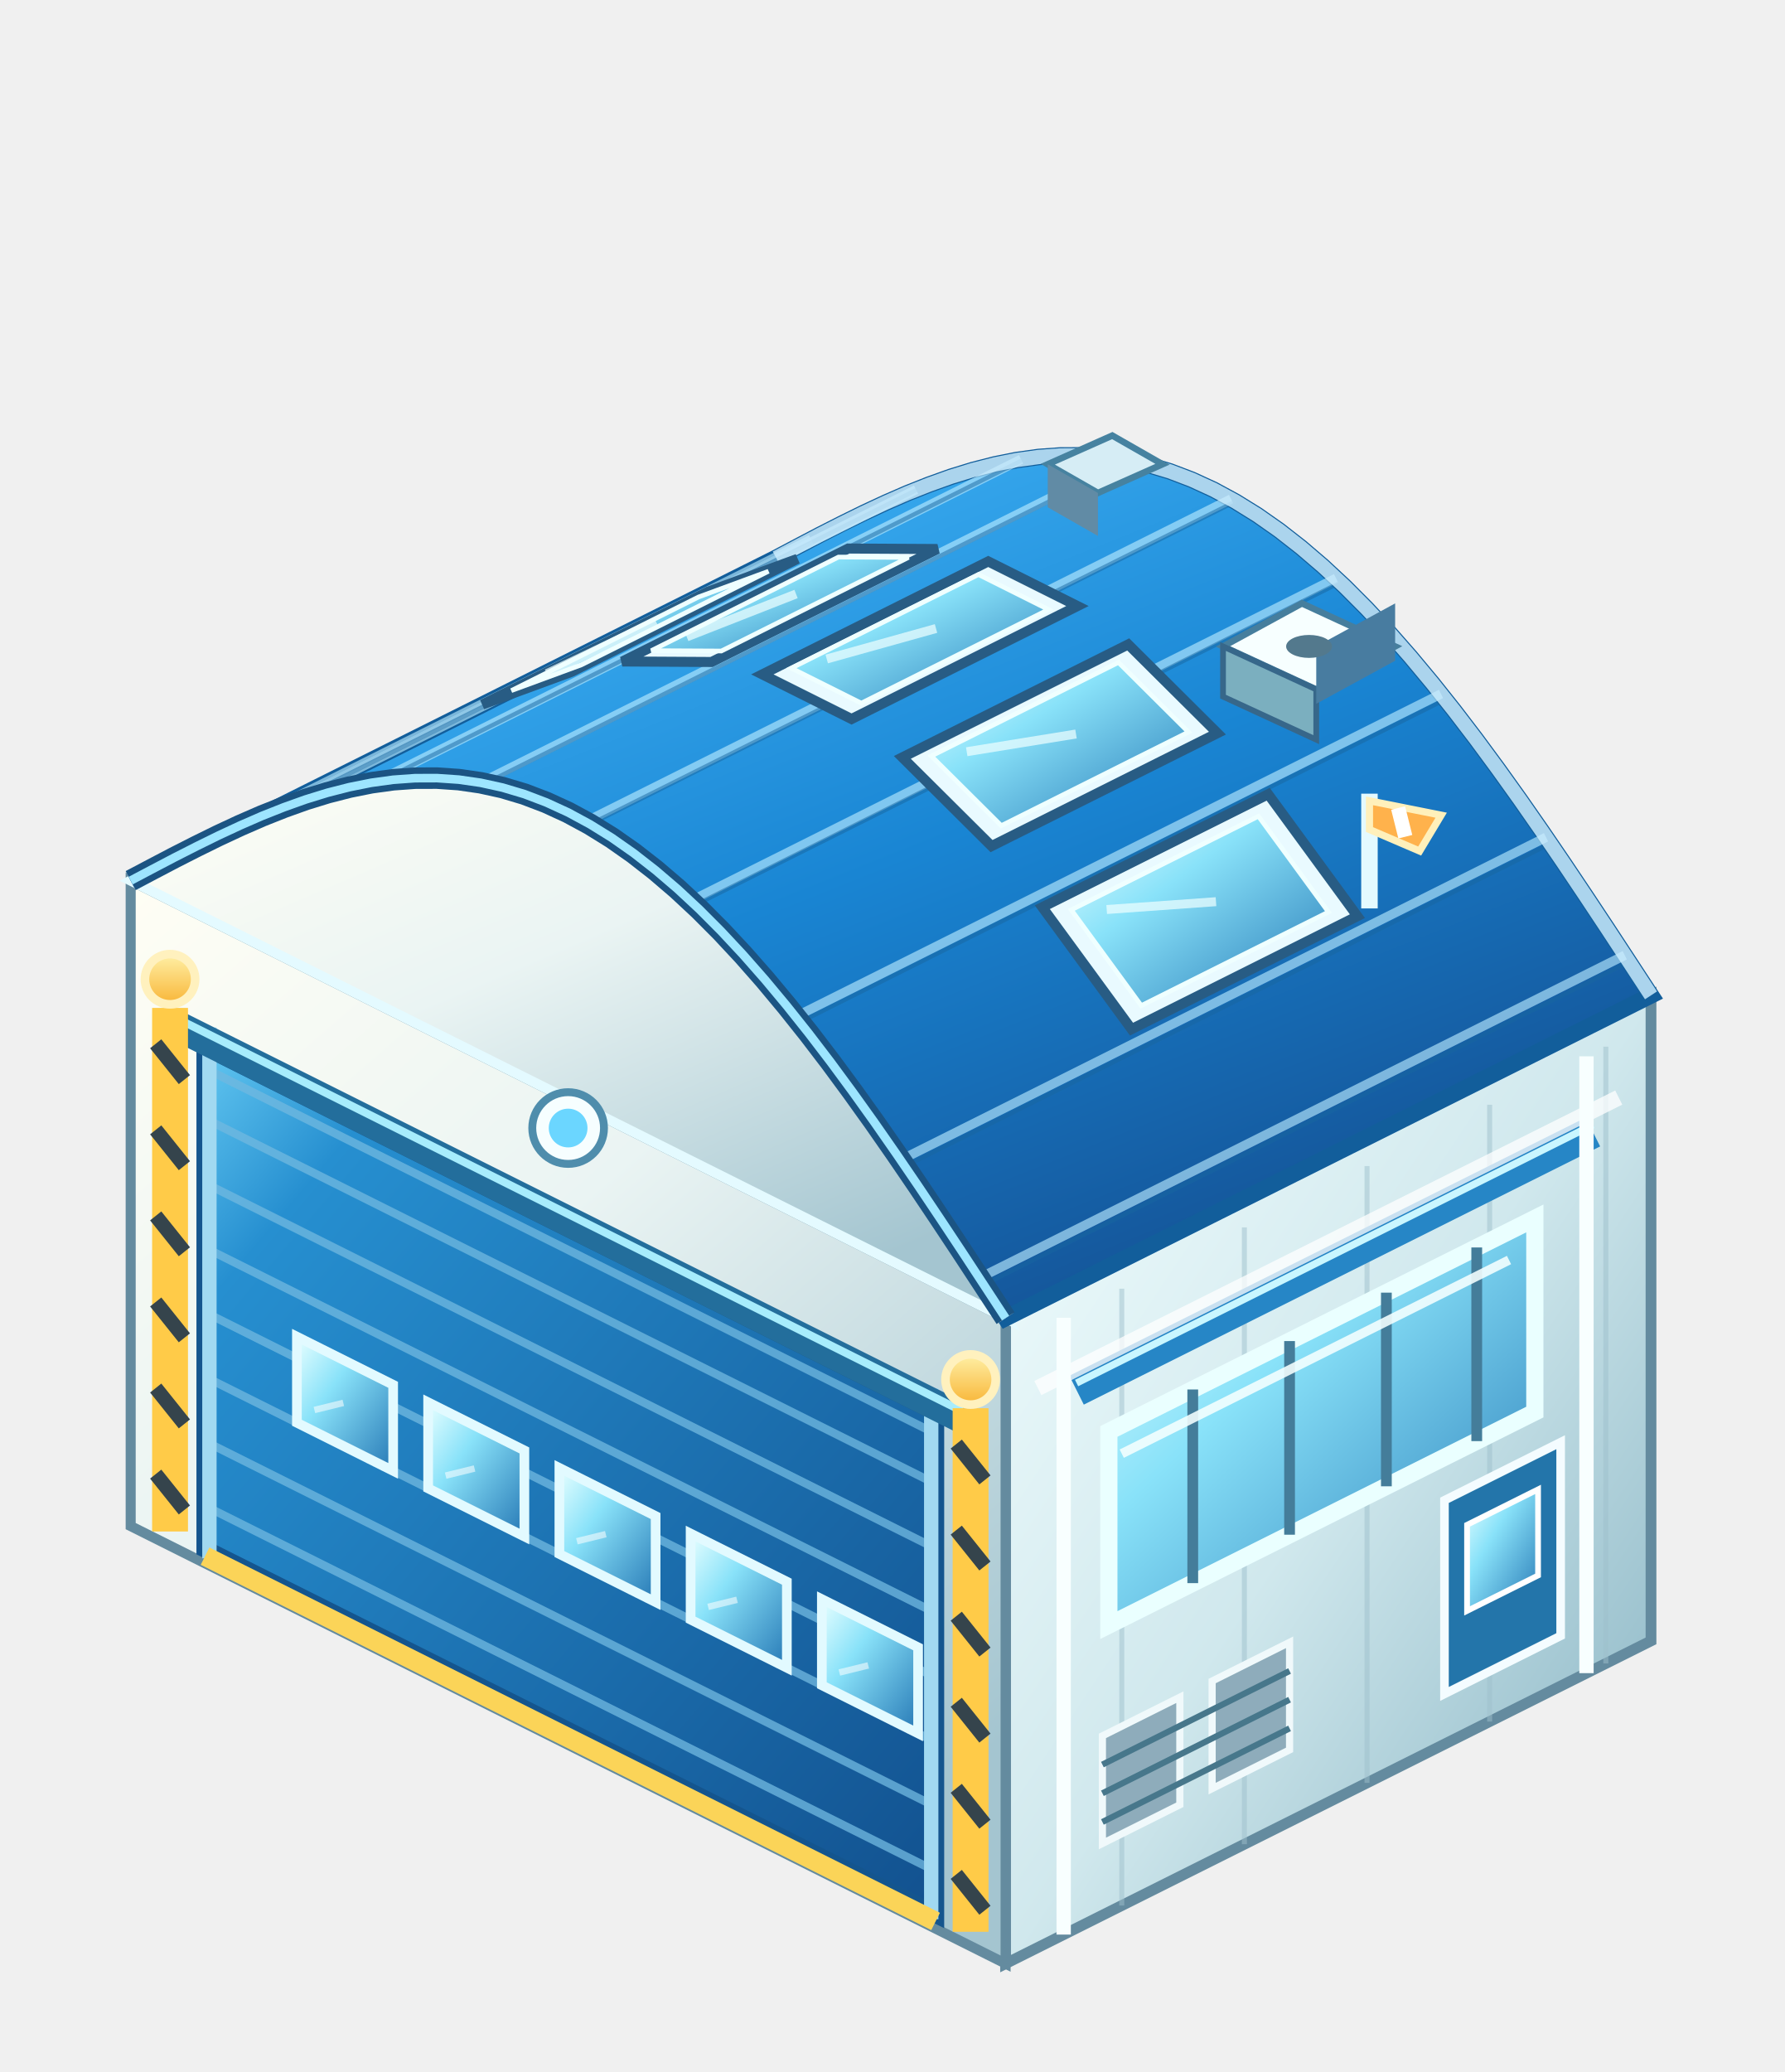
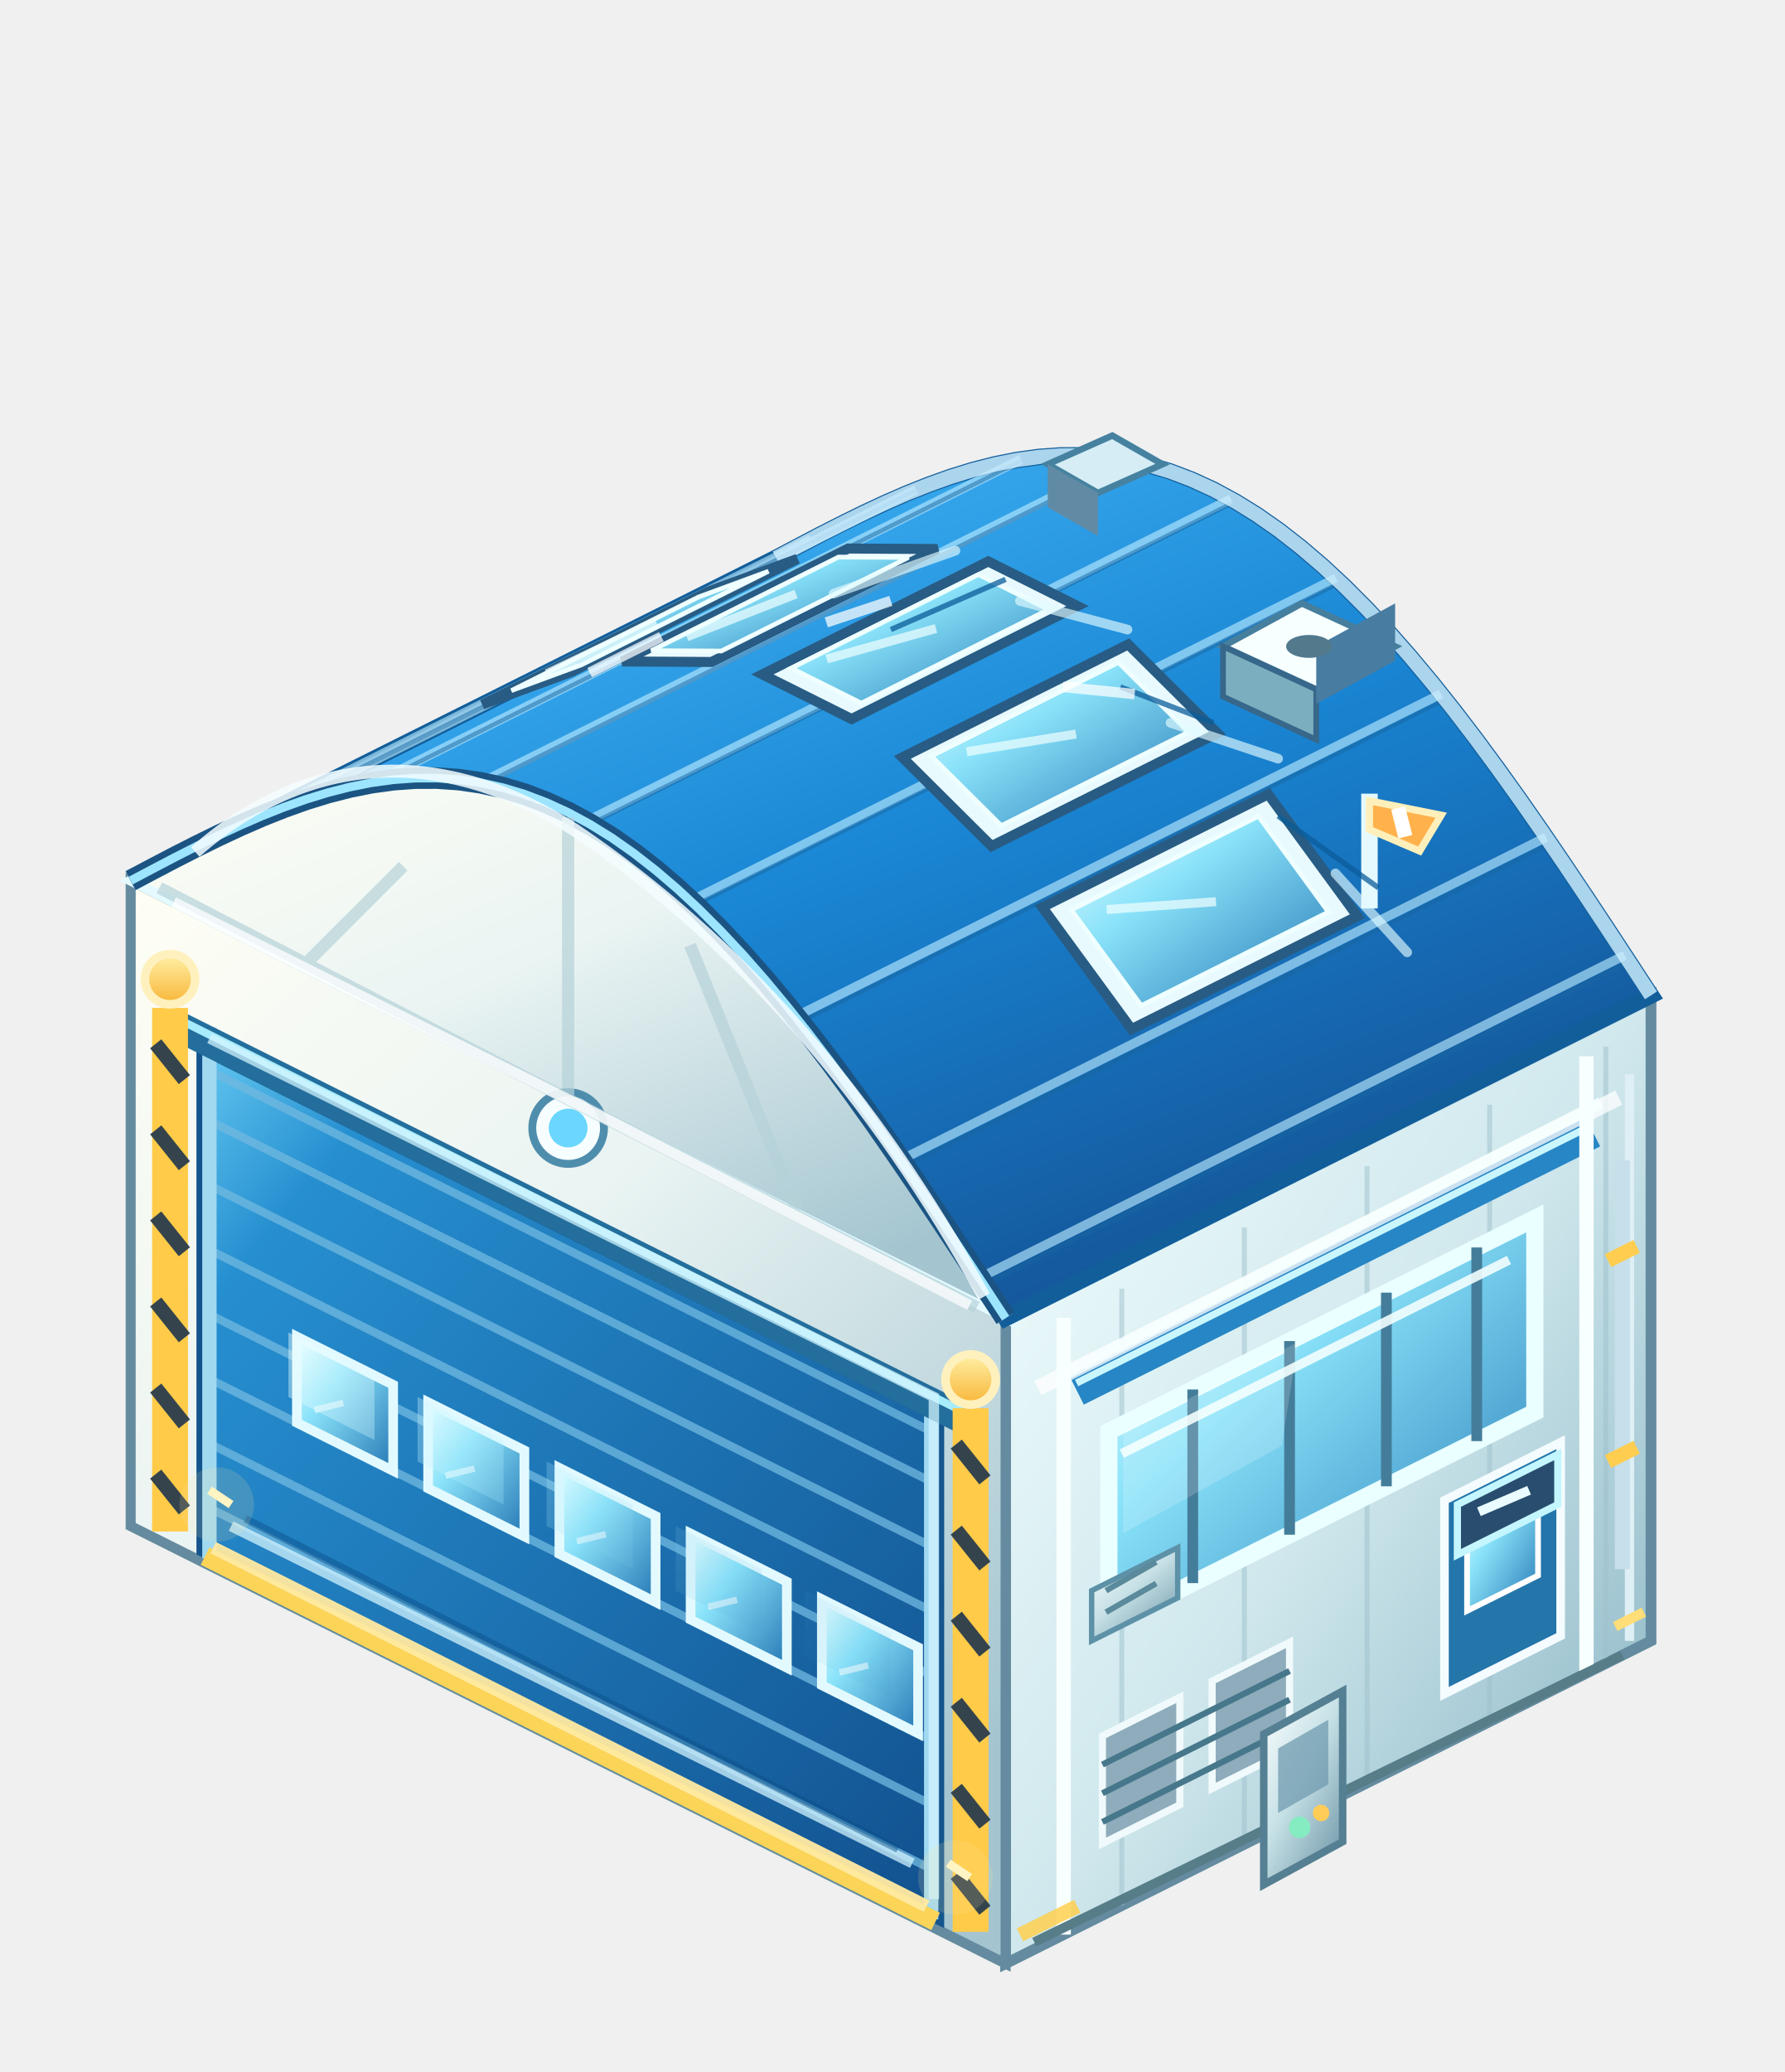
<svg xmlns="http://www.w3.org/2000/svg" width="224" height="260" viewBox="0 0 224 260">
  <g transform="translate(11 16) scale(0.90)">
    <defs>
      <linearGradient id="cream" x2=".7" y2="1">
        <stop stop-color="#fffef4" />
        <stop offset=".44" stop-color="#eaf4f3" />
        <stop offset="1" stop-color="#a4c5d0" />
      </linearGradient>
      <linearGradient id="side" x2="1" y2="1">
        <stop stop-color="#f4ffff" />
        <stop offset=".50" stop-color="#d0e8ed" />
        <stop offset="1" stop-color="#82afbf" />
      </linearGradient>
      <linearGradient id="roof" x1="0" y1="0" x2=".7" y2="1">
        <stop stop-color="#94e5ff" />
        <stop offset=".19" stop-color="#3caef2" />
        <stop offset=".55" stop-color="#1985d3" />
        <stop offset="1" stop-color="#145093" />
      </linearGradient>
      <linearGradient id="door" x2="1" y2="1">
        <stop stop-color="#62c7f1" />
        <stop offset=".15" stop-color="#268fd0" />
        <stop offset="1" stop-color="#12518f" />
      </linearGradient>
      <linearGradient id="glass" x2="1" y2="1">
        <stop stop-color="#e8ffff" />
        <stop offset=".37" stop-color="#89e2f9" />
        <stop offset="1" stop-color="#2678b5" />
      </linearGradient>
      <linearGradient id="gold" x2="0" y2="1">
        <stop stop-color="#fff0a6" />
        <stop offset="1" stop-color="#f8b537" />
      </linearGradient>
    </defs>
    <path d="M10.88,197.44 L123.12,253.56 L211.90,207.95 L102.10,153.05 Z" fill="#153f4c" opacity=".11" />
    <polygon points="128.00,256.00 218.00,211.00 218.00,121.00 128.00,166.00" fill="url(#side)" stroke="#648b9f" stroke-width="1.5" />
    <polygon points="6.00,195.00 128.00,256.00 128.00,166.00 6.00,105.00" fill="url(#cream)" stroke="#648b9f" stroke-width="1.4" />
    <path d="M144.20,247.90 L144.20,161.90" stroke="#9ebfcc" stroke-width=".7" opacity=".5" />
    <path d="M161.30,239.35 L161.30,153.35" stroke="#9ebfcc" stroke-width=".7" opacity=".5" />
    <path d="M178.40,230.80 L178.40,144.80" stroke="#9ebfcc" stroke-width=".7" opacity=".5" />
    <path d="M195.50,222.25 L195.50,136.25" stroke="#9ebfcc" stroke-width=".7" opacity=".5" />
    <path d="M211.70,214.15 L211.70,128.15" stroke="#9ebfcc" stroke-width=".7" opacity=".5" />
    <polygon points="142.40,181.80 201.80,152.10 201.80,179.10 142.40,208.80" fill="url(#glass)" stroke="#eaffff" stroke-width="2.4" />
    <path d="M154.10,175.95 L154.10,202.95" stroke="#447d9a" stroke-width="1.5" />
    <path d="M167.60,169.20 L167.60,196.20" stroke="#447d9a" stroke-width="1.5" />
    <path d="M181.10,162.45 L181.10,189.45" stroke="#447d9a" stroke-width="1.5" />
    <path d="M193.70,156.15 L193.70,183.15" stroke="#447d9a" stroke-width="1.5" />
    <path d="M144.20,184.90 L198.20,157.90" stroke="#f5ffff" stroke-width="1.3" opacity=".88" />
    <path d="M137.90,176.05 L209.90,140.05" stroke="#2686c6" stroke-width="4.5" />
    <path d="M137.90,175.05 L209.90,139.05" stroke="#c9f6ff" stroke-width="1" />
    <polygon points="189.20,218.40 205.40,210.30 205.40,183.30 189.20,191.40" fill="#2375aa" stroke="#f4fcff" stroke-width="1.2" />
    <polygon points="192.35,206.82 202.25,201.88 202.25,189.88 192.35,194.82" fill="url(#glass)" stroke="#fff" stroke-width=".8" />
    <path d="M132.50,175.75 L213.50,135.25" stroke="#ffffff" opacity=".75" stroke-width="2.2" />
    <path d="M136.10,251.95 L136.10,165.95" stroke="#f8ffff" stroke-width="2" />
    <path d="M209.00,215.50 L209.00,129.50" stroke="#f8ffff" stroke-width="2" />
    <polygon points="141.50,239.25 152.30,233.85 152.30,218.85 141.50,224.25" fill="#8eacbb" stroke="#f0f9fb" stroke-width="1" />
    <polygon points="156.80,231.60 167.60,226.20 167.60,211.20 156.80,216.60" fill="#8eacbb" stroke="#f0f9fb" stroke-width="1" />
    <path d="M141.50,236.25 L167.60,223.20" stroke="#47778b" stroke-width=".85" />
    <path d="M141.50,232.25 L167.60,219.20" stroke="#47778b" stroke-width=".85" />
    <path d="M141.50,228.25 L167.60,215.20" stroke="#47778b" stroke-width=".85" />
    <path d="M16.37,198.19 L118.24,249.12 L118.24,179.12 L16.37,128.19 Z" fill="url(#door)" stroke="#14558e" stroke-width="2.4" />
    <path d="M16.98,192.49 L117.63,242.81" stroke="#70b8df" stroke-width="1.15" opacity=".76" />
    <path d="M16.98,183.49 L117.63,233.81" stroke="#70b8df" stroke-width="1.15" opacity=".76" />
    <path d="M16.98,174.49 L117.63,224.81" stroke="#70b8df" stroke-width="1.15" opacity=".76" />
    <path d="M16.98,165.49 L117.63,215.81" stroke="#70b8df" stroke-width="1.15" opacity=".76" />
    <path d="M16.98,156.49 L117.63,206.81" stroke="#70b8df" stroke-width="1.15" opacity=".76" />
    <path d="M16.98,147.49 L117.63,197.81" stroke="#70b8df" stroke-width="1.15" opacity=".76" />
    <path d="M16.98,138.49 L117.63,188.81" stroke="#70b8df" stroke-width="1.15" opacity=".76" />
    <path d="M16.98,131.49 L117.63,181.81" stroke="#70b8df" stroke-width="1.15" opacity=".76" />
    <polygon points="29.18,180.59 42.60,187.30 42.60,175.30 29.18,168.59" fill="url(#glass)" stroke="#e2faff" stroke-width="1.35" />
    <path d="M31.62,178.81 L35.65,177.82" stroke="#ffffff" stroke-width=".9" opacity=".55" />
    <polygon points="47.48,189.74 60.90,196.45 60.90,184.45 47.48,177.74" fill="url(#glass)" stroke="#e2faff" stroke-width="1.35" />
    <path d="M49.92,187.96 L53.95,186.97" stroke="#ffffff" stroke-width=".9" opacity=".55" />
    <polygon points="65.78,198.89 79.20,205.60 79.20,193.60 65.78,186.89" fill="url(#glass)" stroke="#e2faff" stroke-width="1.35" />
    <path d="M68.22,197.11 L72.25,196.12" stroke="#ffffff" stroke-width=".9" opacity=".55" />
    <polygon points="84.08,208.04 97.50,214.75 97.50,202.75 84.08,196.04" fill="url(#glass)" stroke="#e2faff" stroke-width="1.35" />
    <path d="M86.52,206.26 L90.55,205.27" stroke="#ffffff" stroke-width=".9" opacity=".55" />
    <polygon points="102.38,217.19 115.80,223.90 115.80,211.90 102.38,205.19" fill="url(#glass)" stroke="#e2faff" stroke-width="1.35" />
    <path d="M104.82,215.41 L108.85,214.42" stroke="#ffffff" stroke-width=".9" opacity=".55" />
    <path d="M16.98,199.49 L16.98,125.49" stroke="#a1d9f1" stroke-width="2" />
    <path d="M117.63,249.81 L117.63,175.81" stroke="#a1d9f1" stroke-width="2" />
    <path d="M16.37,199.19 L118.24,250.12" stroke="#fbd458" stroke-width="2.7" />
    <path d="M12.10,125.05 L121.90,179.95" stroke="#236e9c" stroke-width="4.2" />
    <path d="M12.10,124.05 L121.90,178.95" stroke="#a7ecfc" stroke-width="1.1" />
    <path d="M6.00,105.00 L9.05,103.39 L12.10,101.79 L15.15,100.24 L18.20,98.74 L21.25,97.32 L24.30,95.99 L27.35,94.78 L30.40,93.69 L33.45,92.75 L36.50,91.97 L39.55,91.36 L42.60,90.94 L45.65,90.72 L48.70,90.71 L51.75,90.92 L54.80,91.36 L57.85,92.03 L60.90,92.94 L63.95,94.10 L67.00,95.50 L70.05,97.15 L73.10,99.04 L76.15,101.18 L79.20,103.56 L82.25,106.17 L85.30,109.01 L88.35,112.07 L91.40,115.34 L94.45,118.81 L97.50,122.47 L100.55,126.30 L103.60,130.29 L106.65,134.43 L109.70,138.69 L112.75,143.07 L115.80,147.54 L118.85,152.09 L121.90,156.69 L124.95,161.34 L128.00,166.00 Z" fill="url(#cream)" stroke="#e4faff" stroke-width="1.4" />
    <path d="M6.00,105.00 L9.05,103.39 L12.10,101.79 L15.15,100.24 L18.20,98.74 L21.25,97.32 L24.30,95.99 L27.35,94.78 L30.40,93.69 L33.45,92.75 L36.50,91.97 L39.55,91.36 L42.60,90.94 L45.65,90.72 L48.70,90.71 L51.75,90.92 L54.80,91.36 L57.85,92.03 L60.90,92.94 L63.95,94.10 L67.00,95.50 L70.05,97.15 L73.10,99.04 L76.15,101.18 L79.20,103.56 L82.25,106.17 L85.30,109.01 L88.35,112.07 L91.40,115.34 L94.45,118.81 L97.50,122.47 L100.55,126.30 L103.60,130.29 L106.65,134.43 L109.70,138.69 L112.75,143.07 L115.80,147.54 L118.85,152.09 L121.90,156.69 L124.95,161.34 L128.00,166.00" fill="none" stroke="#ffffff" stroke-width="1.7" />
    <path d="M6.00,105.00 L9.05,103.39 L12.10,101.79 L15.15,100.24 L18.20,98.74 L21.25,97.32 L24.30,95.99 L27.35,94.78 L30.40,93.69 L33.45,92.75 L36.50,91.97 L39.55,91.36 L42.60,90.94 L45.65,90.72 L48.70,90.71 L51.75,90.92 L54.80,91.36 L57.85,92.03 L60.90,92.94 L63.95,94.10 L67.00,95.50 L70.05,97.15 L73.10,99.04 L76.15,101.18 L79.20,103.56 L82.25,106.17 L85.30,109.01 L88.35,112.07 L91.40,115.34 L94.45,118.81 L97.50,122.47 L100.55,126.30 L103.60,130.29 L106.65,134.43 L109.70,138.69 L112.75,143.07 L115.80,147.54 L118.85,152.09 L121.90,156.69 L124.95,161.34 L128.00,166.00 L218.00,121.00 L214.95,116.34 L211.90,111.69 L208.85,107.09 L205.80,102.54 L202.75,98.07 L199.70,93.69 L196.65,89.43 L193.60,85.29 L190.55,81.30 L187.50,77.47 L184.45,73.81 L181.40,70.34 L178.35,67.07 L175.30,64.01 L172.25,61.17 L169.20,58.56 L166.15,56.18 L163.10,54.04 L160.05,52.15 L157.00,50.50 L153.95,49.10 L150.90,47.94 L147.85,47.03 L144.80,46.36 L141.75,45.92 L138.70,45.71 L135.65,45.72 L132.60,45.94 L129.55,46.36 L126.50,46.97 L123.45,47.75 L120.40,48.69 L117.35,49.78 L114.30,50.99 L111.25,52.32 L108.20,53.74 L105.15,55.24 L102.10,56.79 L99.05,58.39 L96.00,60.00 Z" fill="url(#roof)" stroke="#125e9b" stroke-width="2.3" />
    <path d="M10.88,102.43 L100.88,57.43" stroke="#b9ebff" stroke-width="1.3" opacity=".63" />
    <path d="M11.49,102.11 L101.49,57.11" stroke="#1766a0" stroke-width=".6" opacity=".5" />
    <path d="M25.52,95.49 L115.52,50.49" stroke="#b9ebff" stroke-width="1.3" opacity=".63" />
    <path d="M26.13,95.25 L116.13,50.25" stroke="#1766a0" stroke-width=".6" opacity=".5" />
    <path d="M40.16,91.26 L130.16,46.26" stroke="#b9ebff" stroke-width="1.3" opacity=".63" />
    <path d="M40.77,91.17 L130.77,46.17" stroke="#1766a0" stroke-width=".6" opacity=".5" />
    <path d="M54.80,91.36 L144.80,46.36" stroke="#b9ebff" stroke-width="1.3" opacity=".63" />
    <path d="M55.41,91.47 L145.41,46.47" stroke="#1766a0" stroke-width=".6" opacity=".5" />
    <path d="M69.44,96.80 L159.44,51.80" stroke="#b9ebff" stroke-width="1.3" opacity=".63" />
    <path d="M70.05,97.15 L160.05,52.15" stroke="#1766a0" stroke-width=".6" opacity=".5" />
    <path d="M84.08,107.85 L174.08,62.85" stroke="#b9ebff" stroke-width="1.3" opacity=".63" />
    <path d="M84.69,108.42 L174.69,63.42" stroke="#1766a0" stroke-width=".6" opacity=".5" />
    <path d="M98.72,123.98 L188.72,78.98" stroke="#b9ebff" stroke-width="1.3" opacity=".63" />
    <path d="M99.33,124.74 L189.33,79.74" stroke="#1766a0" stroke-width=".6" opacity=".5" />
    <path d="M113.36,143.96 L203.36,98.96" stroke="#b9ebff" stroke-width="1.3" opacity=".63" />
    <path d="M113.97,144.85 L203.97,99.85" stroke="#1766a0" stroke-width=".6" opacity=".5" />
    <path d="M124.34,160.41 L214.34,115.41" stroke="#b9ebff" stroke-width="1.3" opacity=".63" />
    <path d="M124.95,161.34 L214.95,116.34" stroke="#1766a0" stroke-width=".6" opacity=".5" />
    <path d="M6.00,105.00 L9.05,103.39 L12.10,101.79 L15.15,100.24 L18.20,98.74 L21.25,97.32 L24.30,95.99 L27.35,94.78 L30.40,93.69 L33.45,92.75 L36.50,91.97 L39.55,91.36 L42.60,90.94 L45.65,90.72 L48.70,90.71 L51.75,90.92 L54.80,91.36 L57.85,92.03 L60.90,92.94 L63.95,94.10 L67.00,95.50 L70.05,97.15 L73.10,99.04 L76.15,101.18 L79.20,103.56 L82.25,106.17 L85.30,109.01 L88.35,112.07 L91.40,115.34 L94.45,118.81 L97.50,122.47 L100.55,126.30 L103.60,130.29 L106.65,134.43 L109.70,138.69 L112.75,143.07 L115.80,147.54 L118.85,152.09 L121.90,156.69 L124.95,161.34 L128.00,166.00" fill="none" stroke="#f5ffff" stroke-width="2.5" opacity=".8" />
    <path d="M96.00,60.00 L99.05,58.39 L102.10,56.79 L105.15,55.24 L108.20,53.74 L111.25,52.32 L114.30,50.99 L117.35,49.78 L120.40,48.69 L123.45,47.75 L126.50,46.97 L129.55,46.36 L132.60,45.94 L135.65,45.72 L138.70,45.71 L141.75,45.92 L144.80,46.36 L147.85,47.03 L150.90,47.94 L153.95,49.10 L157.00,50.50 L160.05,52.15 L163.10,54.04 L166.15,56.18 L169.20,58.56 L172.25,61.17 L175.30,64.01 L178.35,67.07 L181.40,70.34 L184.45,73.81 L187.50,77.47 L190.55,81.30 L193.60,85.29 L196.65,89.43 L199.70,93.69 L202.75,98.07 L205.80,102.54 L208.85,107.09 L211.90,111.69 L214.95,116.34 L218.00,121.00" fill="none" stroke="#cdeeff" stroke-width="2" opacity=".82" />
    <polygon points="55.04,80.45 67.48,75.89 98.98,60.14 86.54,64.70" fill="#e9faff" stroke="#285c84" stroke-width="1.4" />
    <polygon points="59.08,78.51 68.84,74.92 94.94,61.87 85.18,65.46" fill="url(#glass)" stroke="#efffff" stroke-width=".65" />
    <path d="M64.02,76.14 L79.26,68.90" stroke="#f0ffff" stroke-width="1.25" opacity=".7" />
    <polygon points="74.56,74.45 87.00,74.52 118.50,58.77 106.06,58.70" fill="#e9faff" stroke="#285c84" stroke-width="1.4" />
    <polygon points="78.60,72.94 88.36,72.99 114.46,59.94 104.70,59.89" fill="url(#glass)" stroke="#efffff" stroke-width=".65" />
    <path d="M83.54,71.02 L98.78,65.04" stroke="#f0ffff" stroke-width="1.25" opacity=".7" />
    <polygon points="94.08,76.25 106.52,82.47 138.02,66.72 125.58,60.50" fill="#e9faff" stroke="#285c84" stroke-width="1.4" />
    <polygon points="98.12,75.38 107.88,80.26 133.98,67.21 124.22,62.33" fill="url(#glass)" stroke="#efffff" stroke-width=".65" />
    <path d="M103.06,74.10 L118.30,69.85" stroke="#f0ffff" stroke-width="1.25" opacity=".7" />
    <polygon points="113.60,87.82 126.04,100.19 157.54,84.44 145.10,72.07" fill="#e9faff" stroke="#285c84" stroke-width="1.4" />
    <polygon points="117.64,87.63 127.40,97.34 153.50,84.29 143.74,74.58" fill="url(#glass)" stroke="#efffff" stroke-width=".65" />
    <path d="M122.58,87.03 L137.82,84.56" stroke="#f0ffff" stroke-width="1.25" opacity=".7" />
    <polygon points="133.12,108.71 145.56,125.71 177.06,109.96 164.62,92.96" fill="#e9faff" stroke="#285c84" stroke-width="1.4" />
    <polygon points="137.16,109.08 146.92,122.43 173.02,109.38 163.26,96.03" fill="url(#glass)" stroke="#efffff" stroke-width=".65" />
    <path d="M142.10,109.03 L157.34,107.94" stroke="#f0ffff" stroke-width="1.25" opacity=".7" />
    <g>
      <path d="M158.32,72.35 l11,-6 13,6 -11,6z" fill="#f7ffff" stroke="#467e9d" stroke-width=".9" />
      <path d="M158.32,72.35 v7 l13,6 v-7z" fill="#7bafbf" stroke="#37678a" stroke-width=".8" />
      <path d="M171.32,72.35 l11,-6 v8 l-11,6z" fill="#487ca0" />
      <ellipse cx="170.32" cy="72.35" rx="3.2" ry="1.6" fill="#53798d" />
    </g>
    <g>
      <path d="M133.88,46.95 l9,-4 7,4 -9,4z" fill="#d6edf5" stroke="#4682a0" stroke-width=".9" />
      <path d="M133.88,46.95 v6 l7,4 v-6z" fill="#618ba5" />
    </g>
    <path d="M178.74,108.88 v-16" stroke="#e4faff" stroke-width="2.3" />
    <path d="M178.74,93.88 l10,2 -3,5 -7,-3z" fill="#ffb24c" stroke="#fff0bb" stroke-width="1" />
    <path d="M182.74,94.88 l1,4" stroke="#fff" stroke-width="2" />
    <path d="M6.00,105.00 L9.05,103.39 L12.10,101.79 L15.15,100.24 L18.20,98.74 L21.25,97.32 L24.30,95.99 L27.35,94.78 L30.40,93.69 L33.45,92.75 L36.50,91.97 L39.55,91.36 L42.60,90.94 L45.65,90.72 L48.70,90.71 L51.75,90.92 L54.80,91.36 L57.85,92.03 L60.90,92.94 L63.95,94.10 L67.00,95.50 L70.05,97.15 L73.10,99.04 L76.15,101.18 L79.20,103.56 L82.25,106.17 L85.30,109.01 L88.35,112.07 L91.40,115.34 L94.45,118.81 L97.50,122.47 L100.55,126.30 L103.60,130.29 L106.65,134.43 L109.70,138.69 L112.75,143.07 L115.80,147.54 L118.85,152.09 L121.90,156.69 L124.95,161.34 L128.00,166.00" fill="none" stroke="#1b5483" stroke-width="3.0" />
    <path d="M6.00,105.00 L9.05,103.39 L12.10,101.79 L15.15,100.24 L18.20,98.74 L21.25,97.32 L24.30,95.99 L27.35,94.78 L30.40,93.69 L33.45,92.75 L36.50,91.97 L39.55,91.36 L42.60,90.94 L45.65,90.72 L48.70,90.71 L51.75,90.92 L54.80,91.36 L57.85,92.03 L60.90,92.94 L63.95,94.10 L67.00,95.50 L70.05,97.15 L73.10,99.04 L76.15,101.18 L79.20,103.56 L82.25,106.17 L85.30,109.01 L88.35,112.07 L91.40,115.34 L94.45,118.81 L97.50,122.47 L100.55,126.30 L103.60,130.29 L106.65,134.43 L109.70,138.69 L112.75,143.07 L115.80,147.54 L118.85,152.09 L121.90,156.69 L124.95,161.34 L128.00,166.00" fill="none" stroke="#9de5ff" stroke-width="1.2" />
    <path d="M11.49,195.75 L11.49,122.75" stroke="#ffcb48" stroke-width="5" />
    <path d="M9.49,187.75 l4,5" stroke="#35444c" stroke-width="2" />
    <path d="M9.49,175.75 l4,5" stroke="#35444c" stroke-width="2" />
    <path d="M9.49,163.75 l4,5" stroke="#35444c" stroke-width="2" />
    <path d="M9.49,151.75 l4,5" stroke="#35444c" stroke-width="2" />
    <path d="M9.49,139.75 l4,5" stroke="#35444c" stroke-width="2" />
    <path d="M9.49,127.75 l4,5" stroke="#35444c" stroke-width="2" />
    <circle cx="11.49" cy="118.75" r="3.5" fill="url(#gold)" stroke="#fff1be" stroke-width="1.2" />
    <path d="M123.12,251.56 L123.12,178.56" stroke="#ffcb48" stroke-width="5" />
    <path d="M121.12,243.56 l4,5" stroke="#35444c" stroke-width="2" />
    <path d="M121.12,231.56 l4,5" stroke="#35444c" stroke-width="2" />
    <path d="M121.12,219.56 l4,5" stroke="#35444c" stroke-width="2" />
    <path d="M121.12,207.56 l4,5" stroke="#35444c" stroke-width="2" />
    <path d="M121.12,195.56 l4,5" stroke="#35444c" stroke-width="2" />
    <path d="M121.12,183.56 l4,5" stroke="#35444c" stroke-width="2" />
    <circle cx="123.12" cy="174.56" r="3.5" fill="url(#gold)" stroke="#fff1be" stroke-width="1.2" />
    <circle cx="67.00" cy="139.50" r="5" fill="#f6feff" stroke="#4f8dac" stroke-width="1.1" />
    <circle cx="67.00" cy="139.50" r="2.7" fill="#6bd6ff" />
+     <g id="skyport-finish-pass-medium">
+       <defs>
+         <linearGradient id="finish-metal-m" x1="0" y1="0" x2=".8" y2="1">
+           <stop stop-color="#ffffff" />
+           <stop offset=".5" stop-color="#c6e1e6" />
+           <stop offset="1" stop-color="#759bac" />
+         </linearGradient>
+         <linearGradient id="finish-gloss-m" x1="0" y1="0" x2="1" y2=".85">
+           <stop stop-color="#efffff" stop-opacity=".83" />
+           <stop offset=".47" stop-color="#aeeeff" stop-opacity=".4" />
+           <stop offset="1" stop-color="#237bb9" stop-opacity=".07" />
+         </linearGradient>
+       </defs>
+       <path d="M10,106 L67,135.5 L124,164.5 M67,135.5 L67,96.2  M30,117 L44,103 M99,151 L84,114" stroke="#b5d1d9" stroke-width="1.7" fill="none" opacity=".70" />
+       <path d="M12,108 L67,135.5 L123,164.2" fill="none" stroke="#ffffff" stroke-width="1.45" opacity=".77" />
+       <path d="M17,127 L118,177 L118,247 M20,195 L115,242" fill="none" stroke="#d2f4ff" stroke-width="1.45" opacity=".74" />
+       <path d="M22,194 L113,240" stroke="#084d88" stroke-width="1.1" opacity=".45" />
+       <path d="M28,168 L40,174 L40,183 L28,177 Z M46,177 L58,183 L58,192 L46,186 Z  M64,186 L76,192 L76,201 L64,195 Z M82,195 L94,201 L94,210 L82,204 Z  M100,204 L112,210 L112,219 L100,213 Z" fill="url(#finish-gloss-m)" opacity=".54" />
+       <path d="M17.5,198 L117,248" stroke="#ffeaa1" stroke-width="1.75" opacity=".95" />
+       <path d="M15,101 C32,86 51,87 68,98 Q102,121 125,163" fill="none" stroke="#f5fdff" stroke-width="1.8" opacity=".85" />
+       <path d="M104,65 L121,59 M130,66 L145,70 M151,83 L166,88 M174,104 L184,115" stroke="#e0faff" stroke-width="1.35" stroke-linecap="round" opacity=".65" />
+       <path d="M112,70 L128,63 M144,78 L157,83 M166,96 L180,106" stroke="#0b5c9a" stroke-width=".75" opacity=".75" />
+       <path d="M70,76 l10,-5 M103,69 l9,-3 M136,78 l10,1" fill="none" stroke="#ffffff" stroke-width="1.45" opacity=".72" />
+       <polygon points="144.4,182 168.8,169.3 166.5,183.8 144.4,196" fill="#ffffff" opacity=".17" />
+       <path d="M136,174 L211,136" stroke="#f7ffff" stroke-width="1.65" opacity=".8" />
+       <path d="M132,253 L214,213" stroke="#567d88" stroke-width="1.3" />
+       <path d="M215,132 L215,211" stroke="#deeff5" stroke-width="1.3" />
+       <path d="M140,204 L152,198 L152,205 L140,211 Z" fill="url(#finish-metal-m)" stroke="#5d91a7" stroke-width=".75" />
+       <path d="M142,204 L149,200 M142,207 L149,203" stroke="#5a8a9b" stroke-width=".8" />
+       <polygon points="164,224 175,218 175,239 164,245" fill="url(#finish-metal-m)" stroke="#557f92" stroke-width="1.05" />
+       <path d="M166,226 L173,222 L173,231 L166,235 Z" fill="#6e9aae" opacity=".73" />
+       <circle cx="169" cy="237" r="1.5" fill="#85ecc1" />
+       <circle cx="172" cy="235" r="1.15" fill="#ffcc57" />
+       <path d="M191,192 L205,185 L205,192 L191,199 Z" fill="#284d6e" stroke="#c4f6ff" stroke-width="1" />
+       <path d="M194,193 L201,190" stroke="#eafcff" stroke-width="1.3" />
+       <path d="M130,252 L138,248" stroke="#ffd050" stroke-width="2" opacity=".85" />
+       <path d="M217,207 L213,209" stroke="#ffdd78" stroke-width="1.4" />
+       <path d="M214,144 L214,201" stroke="#c7dfeb" stroke-width="2.1" />
+       <path d="M212,158 L216,156 M212,186 L216,184" stroke="#ffce50" stroke-width="2" />
+       <circle cx="18" cy="192" r="5.2" fill="#ffe7a0" opacity=".15" />
+       <circle cx="121" cy="244" r="5.2" fill="#ffe7a0" opacity=".16" />
+       <path d="M17,190 l3,2 M120,242 l3,2" stroke="#fff4c3" stroke-width="1.2" />
+     </g>
  </g>
</svg>
